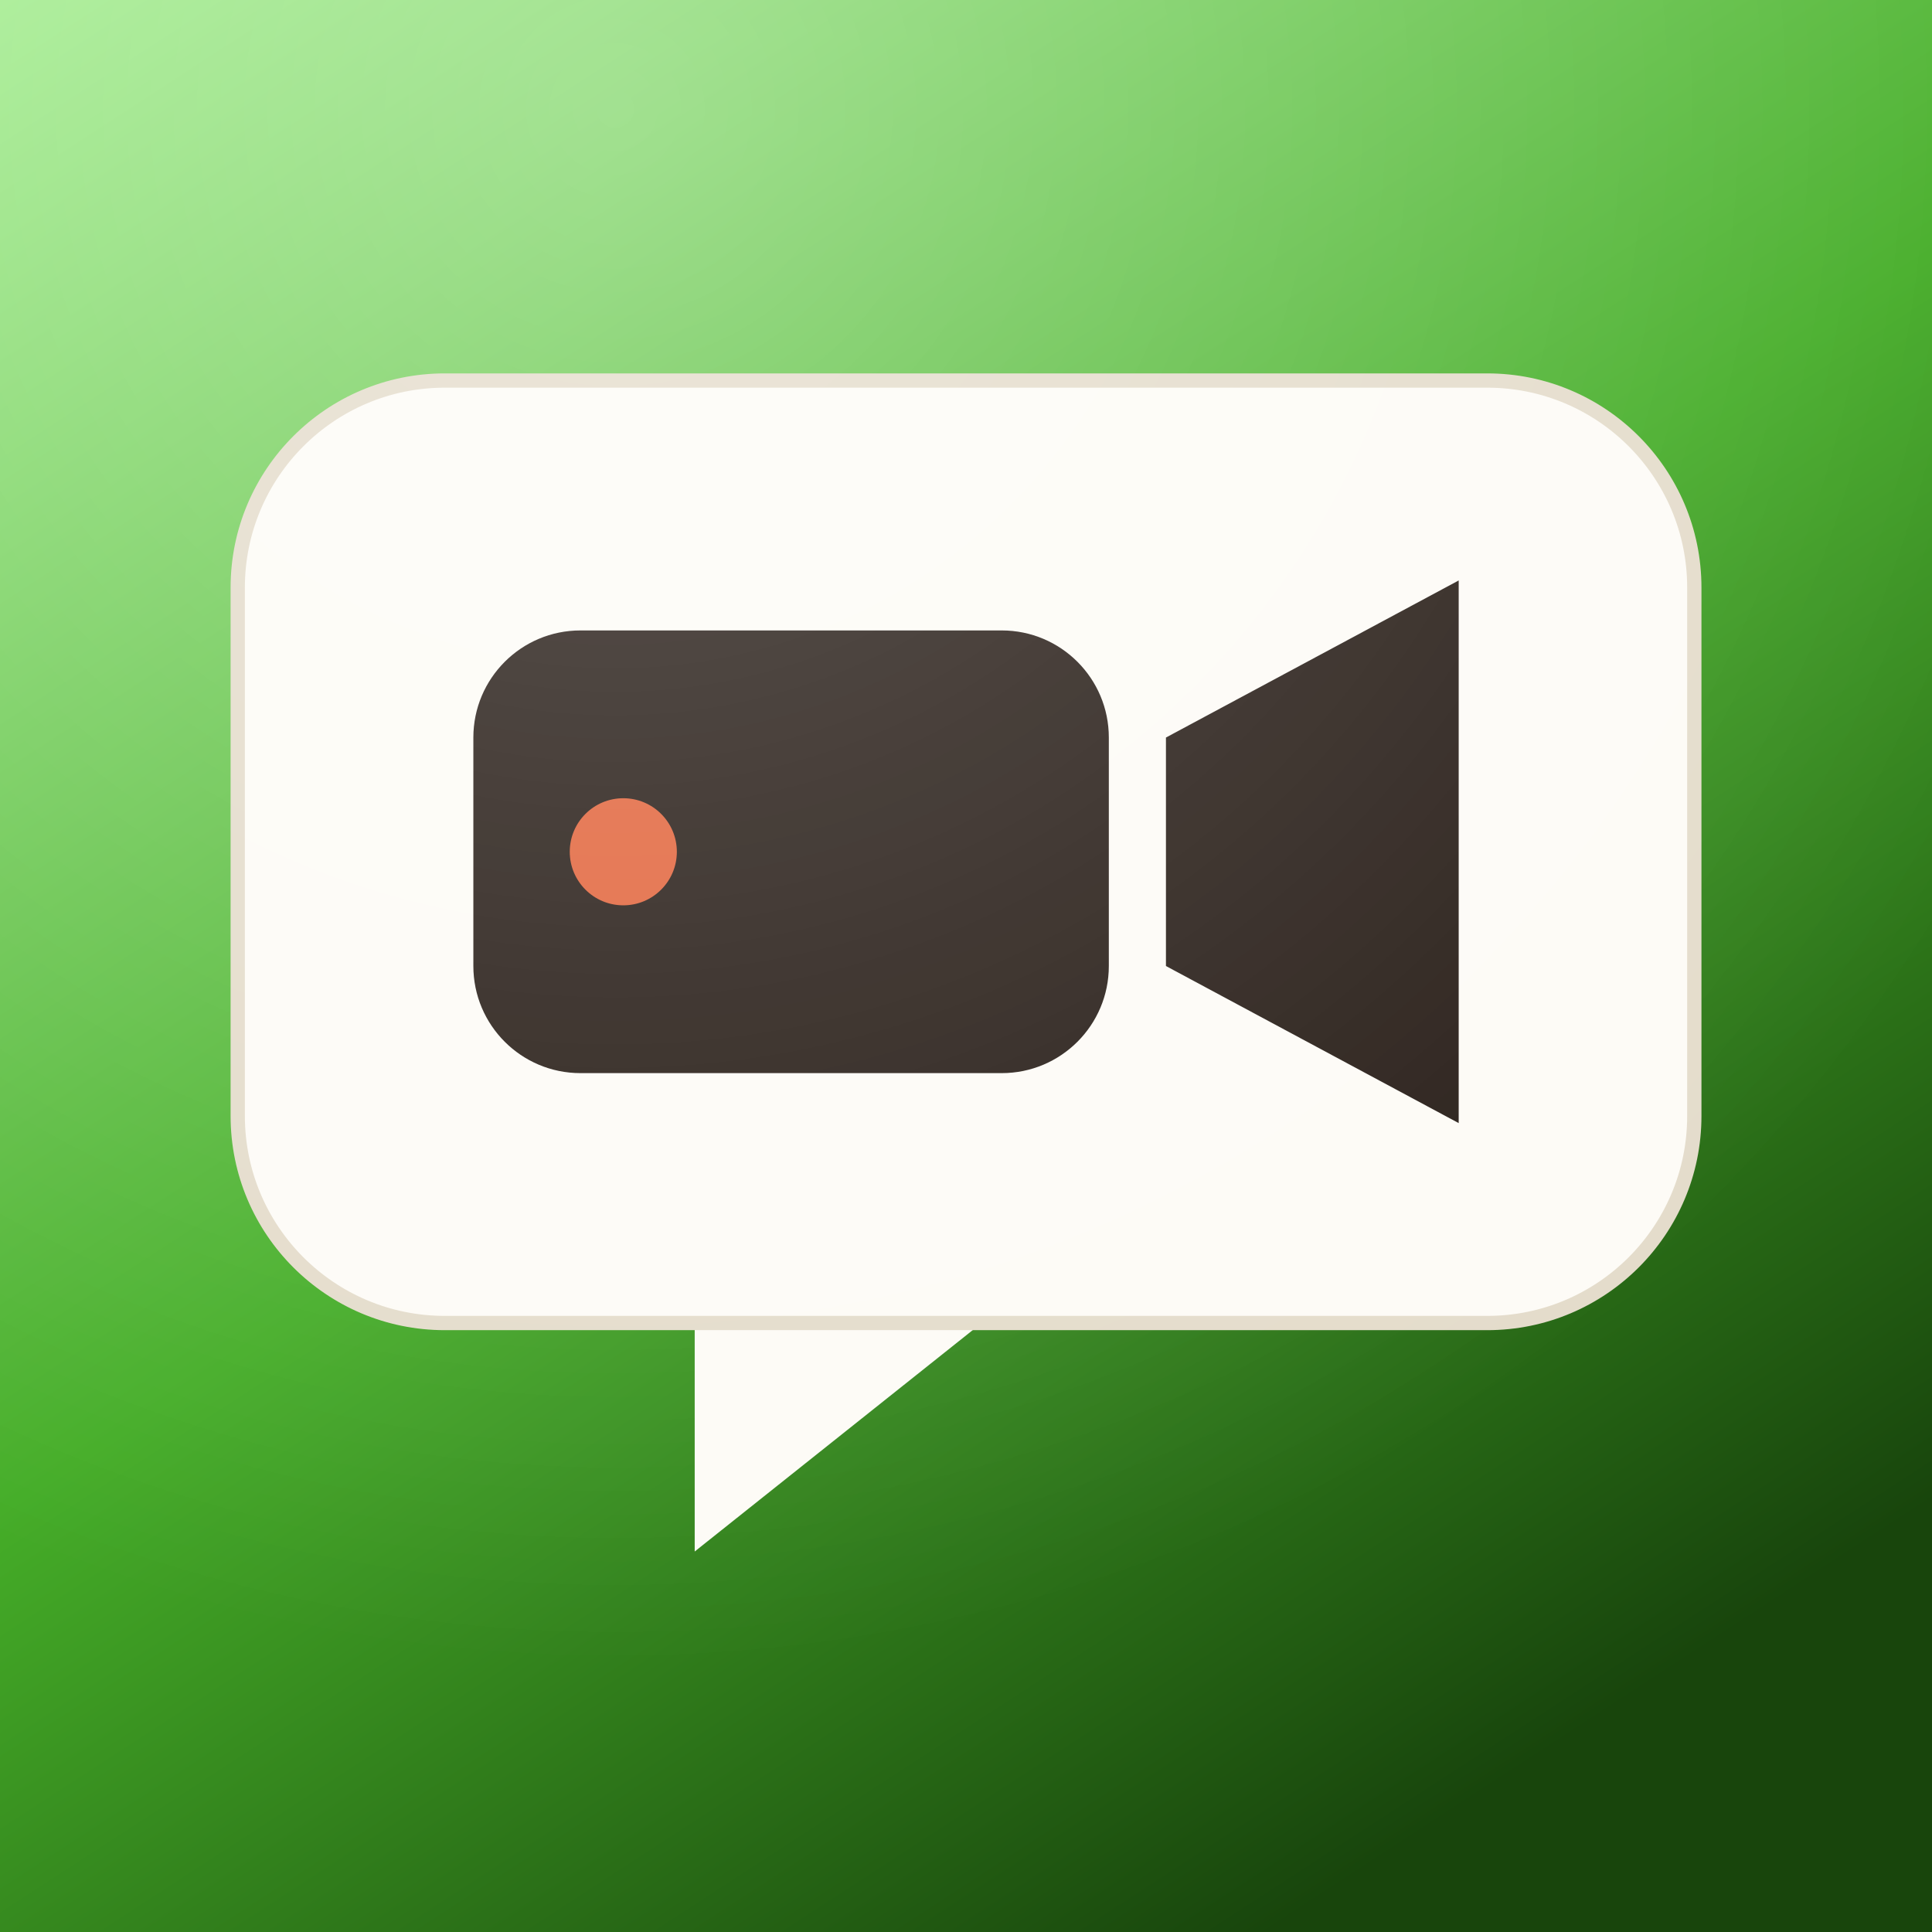
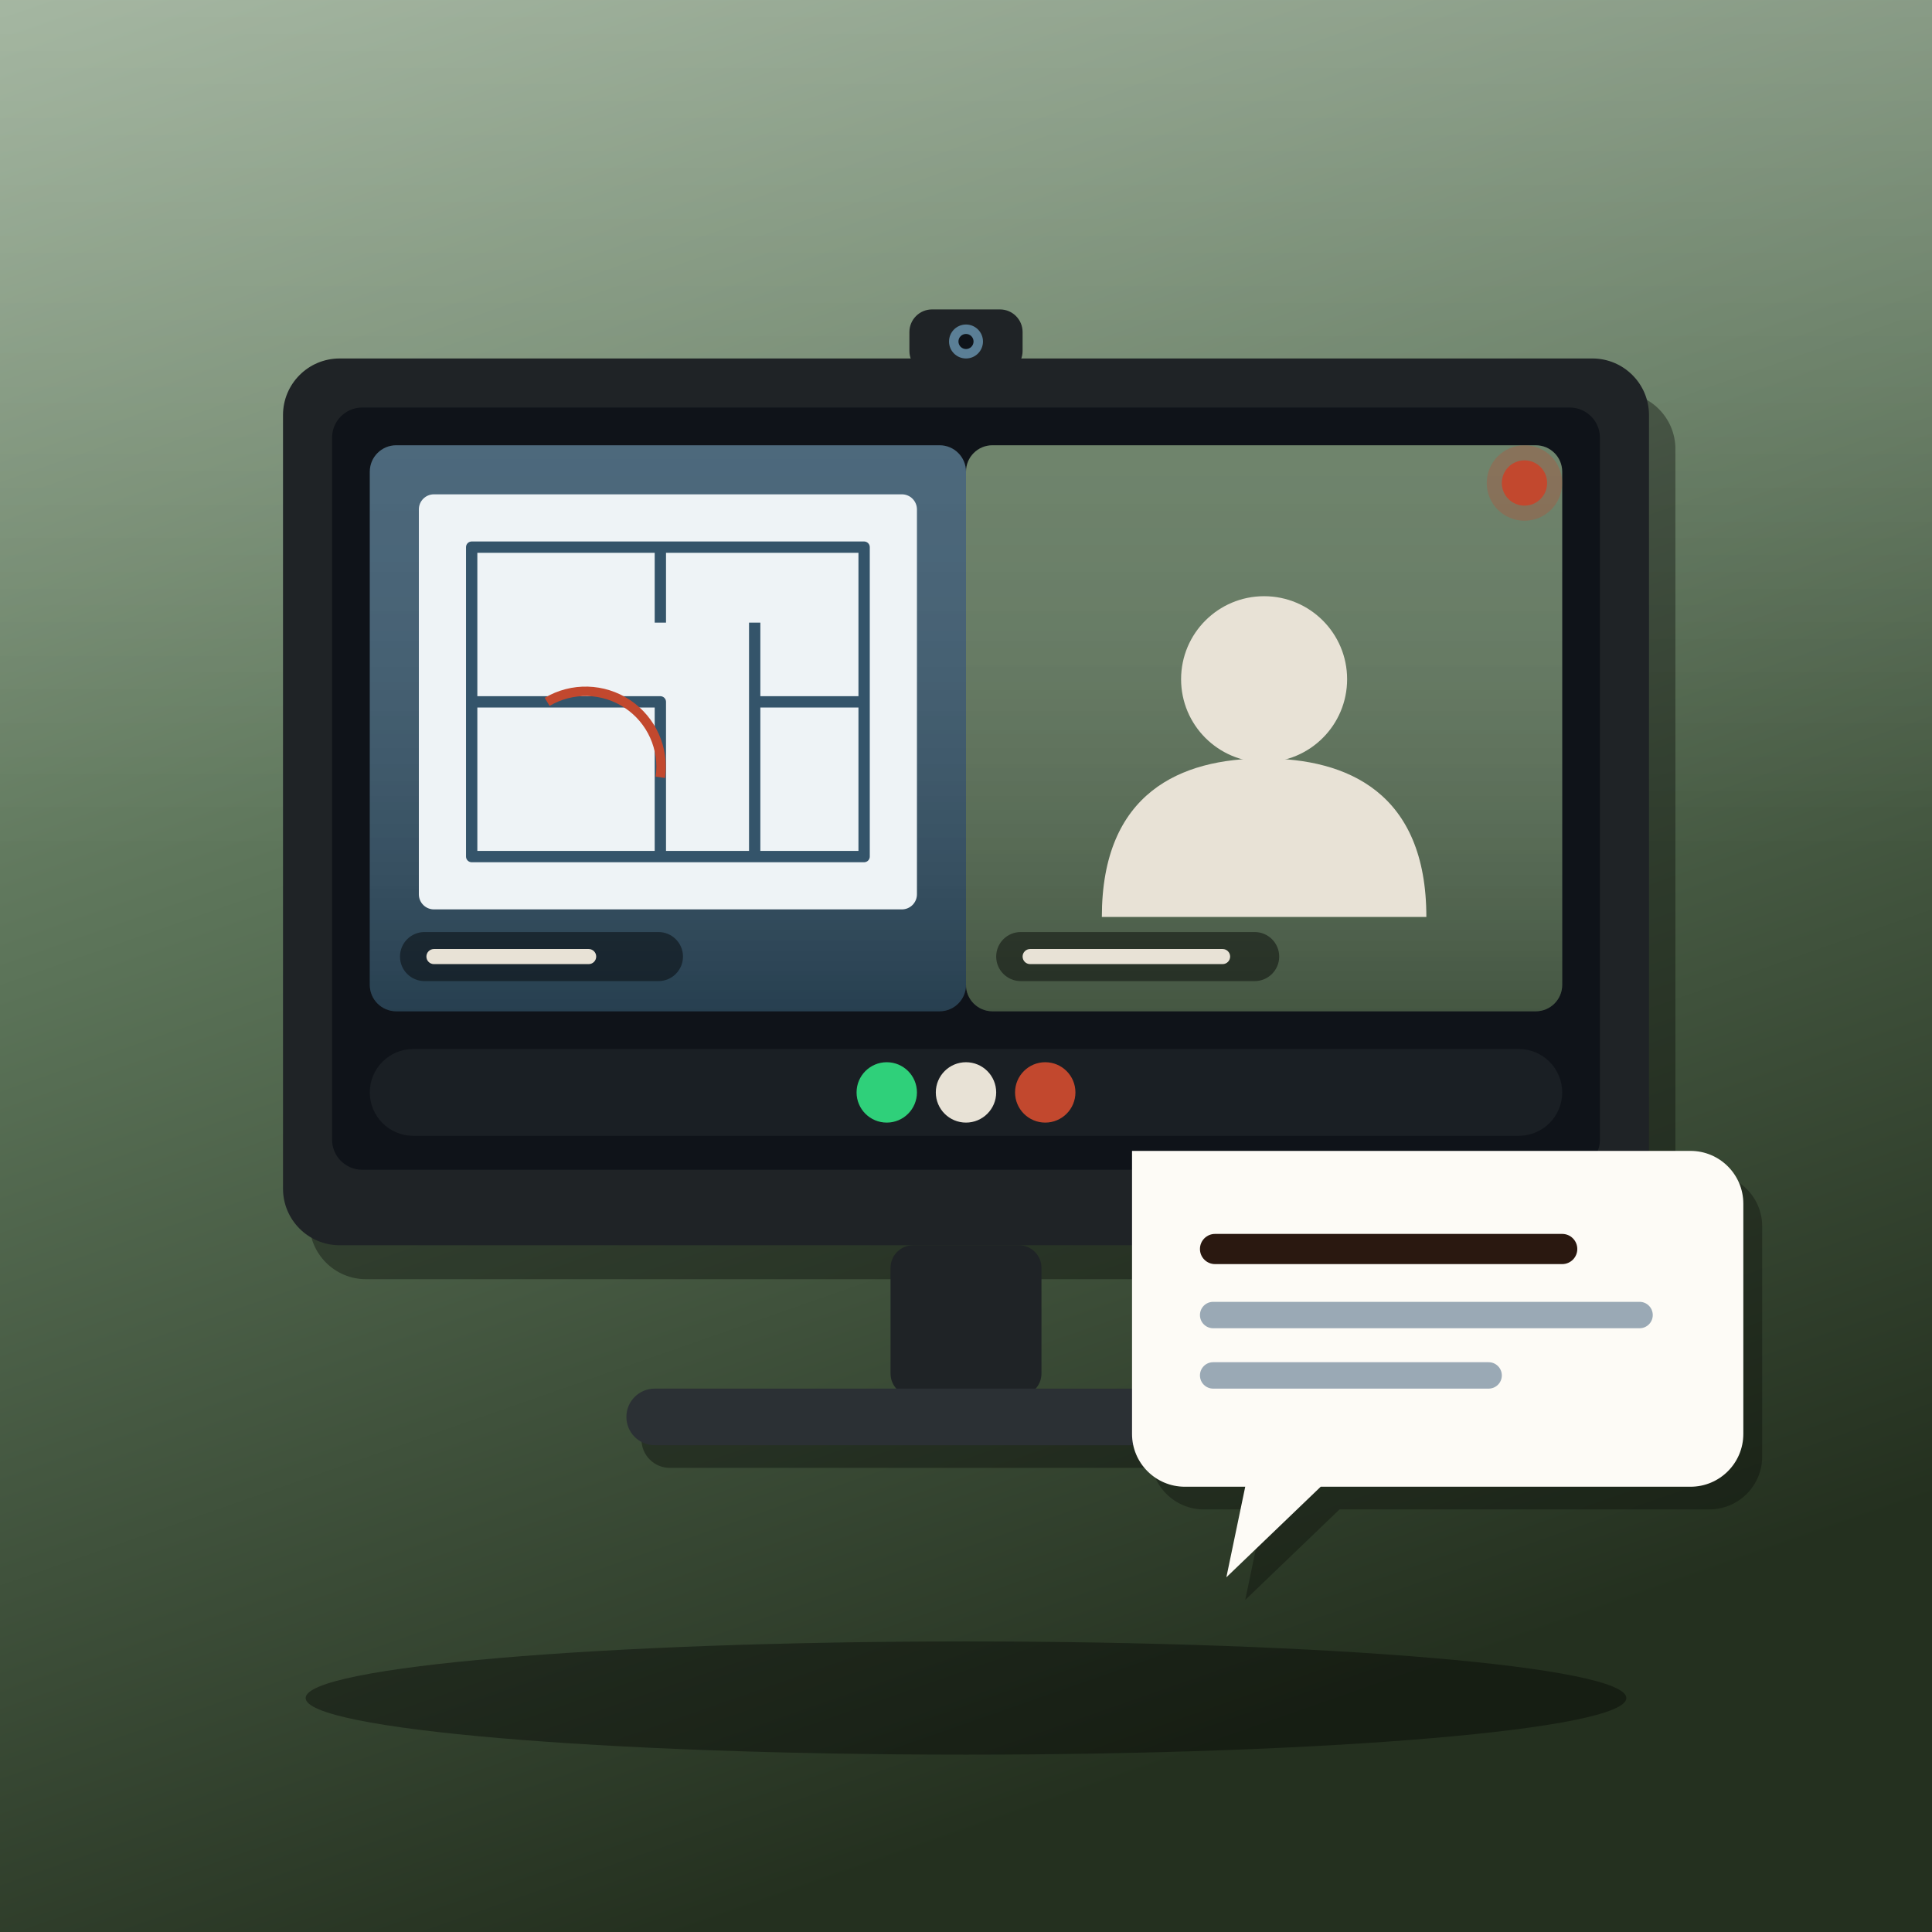
- <svg xmlns="http://www.w3.org/2000/svg" viewBox="0 0 1024 1024" width="100%" height="100%" preserveAspectRatio="xMidYMid meet">
+ <svg xmlns="http://www.w3.org/2000/svg" viewBox="0 0 1024 1024" width="100%" height="100%">
  <defs>
-     <linearGradient id="gcn" x1="0" y1="0" x2="0.65" y2="1">
-       <stop offset="0%" stop-color="#a1ec8c" />
-       <stop offset="55%" stop-color="#45ad28" />
-       <stop offset="100%" stop-color="#18450c" />
+     <linearGradient id="tile" x1="0" y1="0" x2="0.35" y2="1">
+       <stop offset="0%" stop-color="#8fa58b" />
+       <stop offset="46%" stop-color="#5b7358" />
+       <stop offset="100%" stop-color="#24301f" />
    </linearGradient>
-     <radialGradient id="glcn" cx="32%" cy="6%" r="80%">
-       <stop offset="0%" stop-color="#ffffff" stop-opacity=".26" />
-       <stop offset="100%" stop-color="#ffffff" stop-opacity="0" />
-     </radialGradient>
+     <linearGradient id="glare" x1="0" y1="0" x2="0" y2="1">
+       <stop offset="0%" stop-color="#fff" stop-opacity=".20" />
+       <stop offset="44%" stop-color="#fff" stop-opacity="0" />
+     </linearGradient>
+     <linearGradient id="pap" x1="0" y1="0" x2="0.3" y2="1">
+       <stop offset="0%" stop-color="#ffffff" />
+       <stop offset="100%" stop-color="#ece8dc" />
+     </linearGradient>
+     <linearGradient id="trace" x1="0" y1="0" x2="0.3" y2="1">
+       <stop offset="0%" stop-color="#fbf7ec" />
+       <stop offset="100%" stop-color="#e7dfc9" />
+     </linearGradient>
+     <linearGradient id="brassy" x1="0" y1="0" x2="0" y2="1">
+       <stop offset="0%" stop-color="#e2b86c" />
+       <stop offset="100%" stop-color="#9a6f2c" />
+     </linearGradient>
+     <linearGradient id="steel" x1="0" y1="0" x2="0" y2="1">
+       <stop offset="0%" stop-color="#e3e8ec" />
+       <stop offset="100%" stop-color="#9aa5ad" />
+     </linearGradient>
+     <linearGradient id="paneA" x1="0" y1="0" x2="0" y2="1">
+       <stop offset="0" stop-color="#fff" stop-opacity=".12" />
+       <stop offset="1" stop-color="#000" stop-opacity=".25" />
+     </linearGradient>
+     <linearGradient id="paneB" x1="0" y1="0" x2="0" y2="1">
+       <stop offset="0" stop-color="#fff" stop-opacity=".12" />
+       <stop offset="1" stop-color="#000" stop-opacity=".25" />
+     </linearGradient>
  </defs>
-   <rect x="0" y="0" width="1024" height="1024" fill="url(#gcn)" />
-   <g id="art" transform="translate(27.61,20.04) scale(1.8922)">
-     <path d="M180 300 L180 424 L288 338 Z" fill="#fdfbf6" />
-     <rect x="52" y="96" width="408" height="264" rx="58" fill="#fdfbf6" />
-     <rect x="52" y="96" width="408" height="264" rx="58" fill="none" stroke="#e4dccb" stroke-width="4" />
-     <rect x="118" y="166" width="178" height="124" rx="30" fill="#2a201a" />
-     <path d="M312 196 L394 152 L394 304 L312 260 Z" fill="#2a201a" />
-     <circle cx="160" cy="228" r="15" fill="#e2673f" />
+   <rect width="1024" height="1024" fill="url(#tile)" />
+   <rect width="1024" height="1024" fill="url(#glare)" />
+   <ellipse cx="512" cy="900" rx="350" ry="30" fill="#000" opacity=".38" />
+   <rect x="150" y="190" width="724" height="470" rx="30" fill="#000" opacity=".35" transform="translate(14 18)" />
+   <rect x="150" y="190" width="724" height="470" rx="30" fill="#1f2326" />
+   <rect x="176" y="216" width="672" height="404" rx="16" fill="#0f1319" />
+   <rect x="196" y="236" width="316" height="300" rx="14" fill="#34546a" />
+   <rect x="196" y="236" width="316" height="300" rx="14" fill="url(#paneA)" />
+   <rect x="512" y="236" width="316" height="300" rx="14" fill="#5b7358" />
+   <rect x="512" y="236" width="316" height="300" rx="14" fill="url(#paneB)" />
+   <rect x="222" y="262" width="264" height="220" rx="8" fill="#eef3f6" />
+   <g stroke="#34546a" stroke-width="6" fill="none" stroke-linejoin="round">
+     <rect x="250" y="290" width="208" height="164" />
+     <path d="M250 372 L350 372 L350 454 M350 290 L350 330 M400 372 L458 372 M400 330 L400 454" />
  </g>
-   <rect x="0" y="0" width="1024" height="1024" fill="url(#glcn)" />
+   <path d="M290 372 A40 40 0 0 1 350 412" stroke="#c2482e" stroke-width="5" fill="none" />
+   <circle cx="670" cy="360" r="44" fill="#e8e2d6" />
+   <path d="M584 486 C584 420 626 402 670 402 C714 402 756 420 756 486 Z" fill="#e8e2d6" />
+   <rect x="212" y="494" width="150" height="26" rx="13" fill="#000" opacity=".45" />
+   <rect x="226" y="503" width="90" height="8" rx="4" fill="#e8e2d6" />
+   <rect x="528" y="494" width="150" height="26" rx="13" fill="#000" opacity=".45" />
+   <rect x="542" y="503" width="110" height="8" rx="4" fill="#e8e2d6" />
+   <rect x="196" y="556" width="632" height="46" rx="23" fill="#1a1f24" />
+   <circle cx="470" cy="579" r="16" fill="#2fd07a" />
+   <circle cx="512" cy="579" r="16" fill="#e8e2d6" />
+   <circle cx="554" cy="579" r="16" fill="#c2482e" />
+   <rect x="470" y="574" width="84" height="0" fill="none" />
+   <circle cx="808" cy="256" r="12" fill="#c2482e" />
+   <circle cx="808" cy="256" r="20" fill="#c2482e" opacity=".3" />
+   <rect x="482" y="164" width="60" height="34" rx="12" fill="#1f2326" />
+   <circle cx="512" cy="181" r="9" fill="#5b7f96" />
+   <circle cx="512" cy="181" r="4" fill="#0f1319" />
+   <rect x="472" y="660" width="80" height="80" rx="12" fill="#1f2326" />
+   <rect x="332" y="736" width="360" height="30" rx="15" fill="#000" opacity=".35" transform="translate(8 12)" />
+   <rect x="332" y="736" width="360" height="30" rx="15" fill="#2b3034" />
+   <path d="M600 610 L896 610 A28 28 0 0 1 924 638 L924 760 A28 28 0 0 1 896 788 L700 788 L650 836 L660 788 L628 788 A28 28 0 0 1 600 760 Z" fill="#000" opacity=".3" transform="translate(10 12)" />
+   <path d="M600 610 L896 610 A28 28 0 0 1 924 638 L924 760 A28 28 0 0 1 896 788 L700 788 L650 836 L660 788 L628 788 A28 28 0 0 1 600 760 Z" fill="#fdfbf6" />
+   <rect x="636" y="654" width="200" height="16" rx="8" fill="#2a1810" />
+   <rect x="636" y="690" width="240" height="14" rx="7" fill="#9aa9b5" />
+   <rect x="636" y="722" width="160" height="14" rx="7" fill="#9aa9b5" />
</svg>
